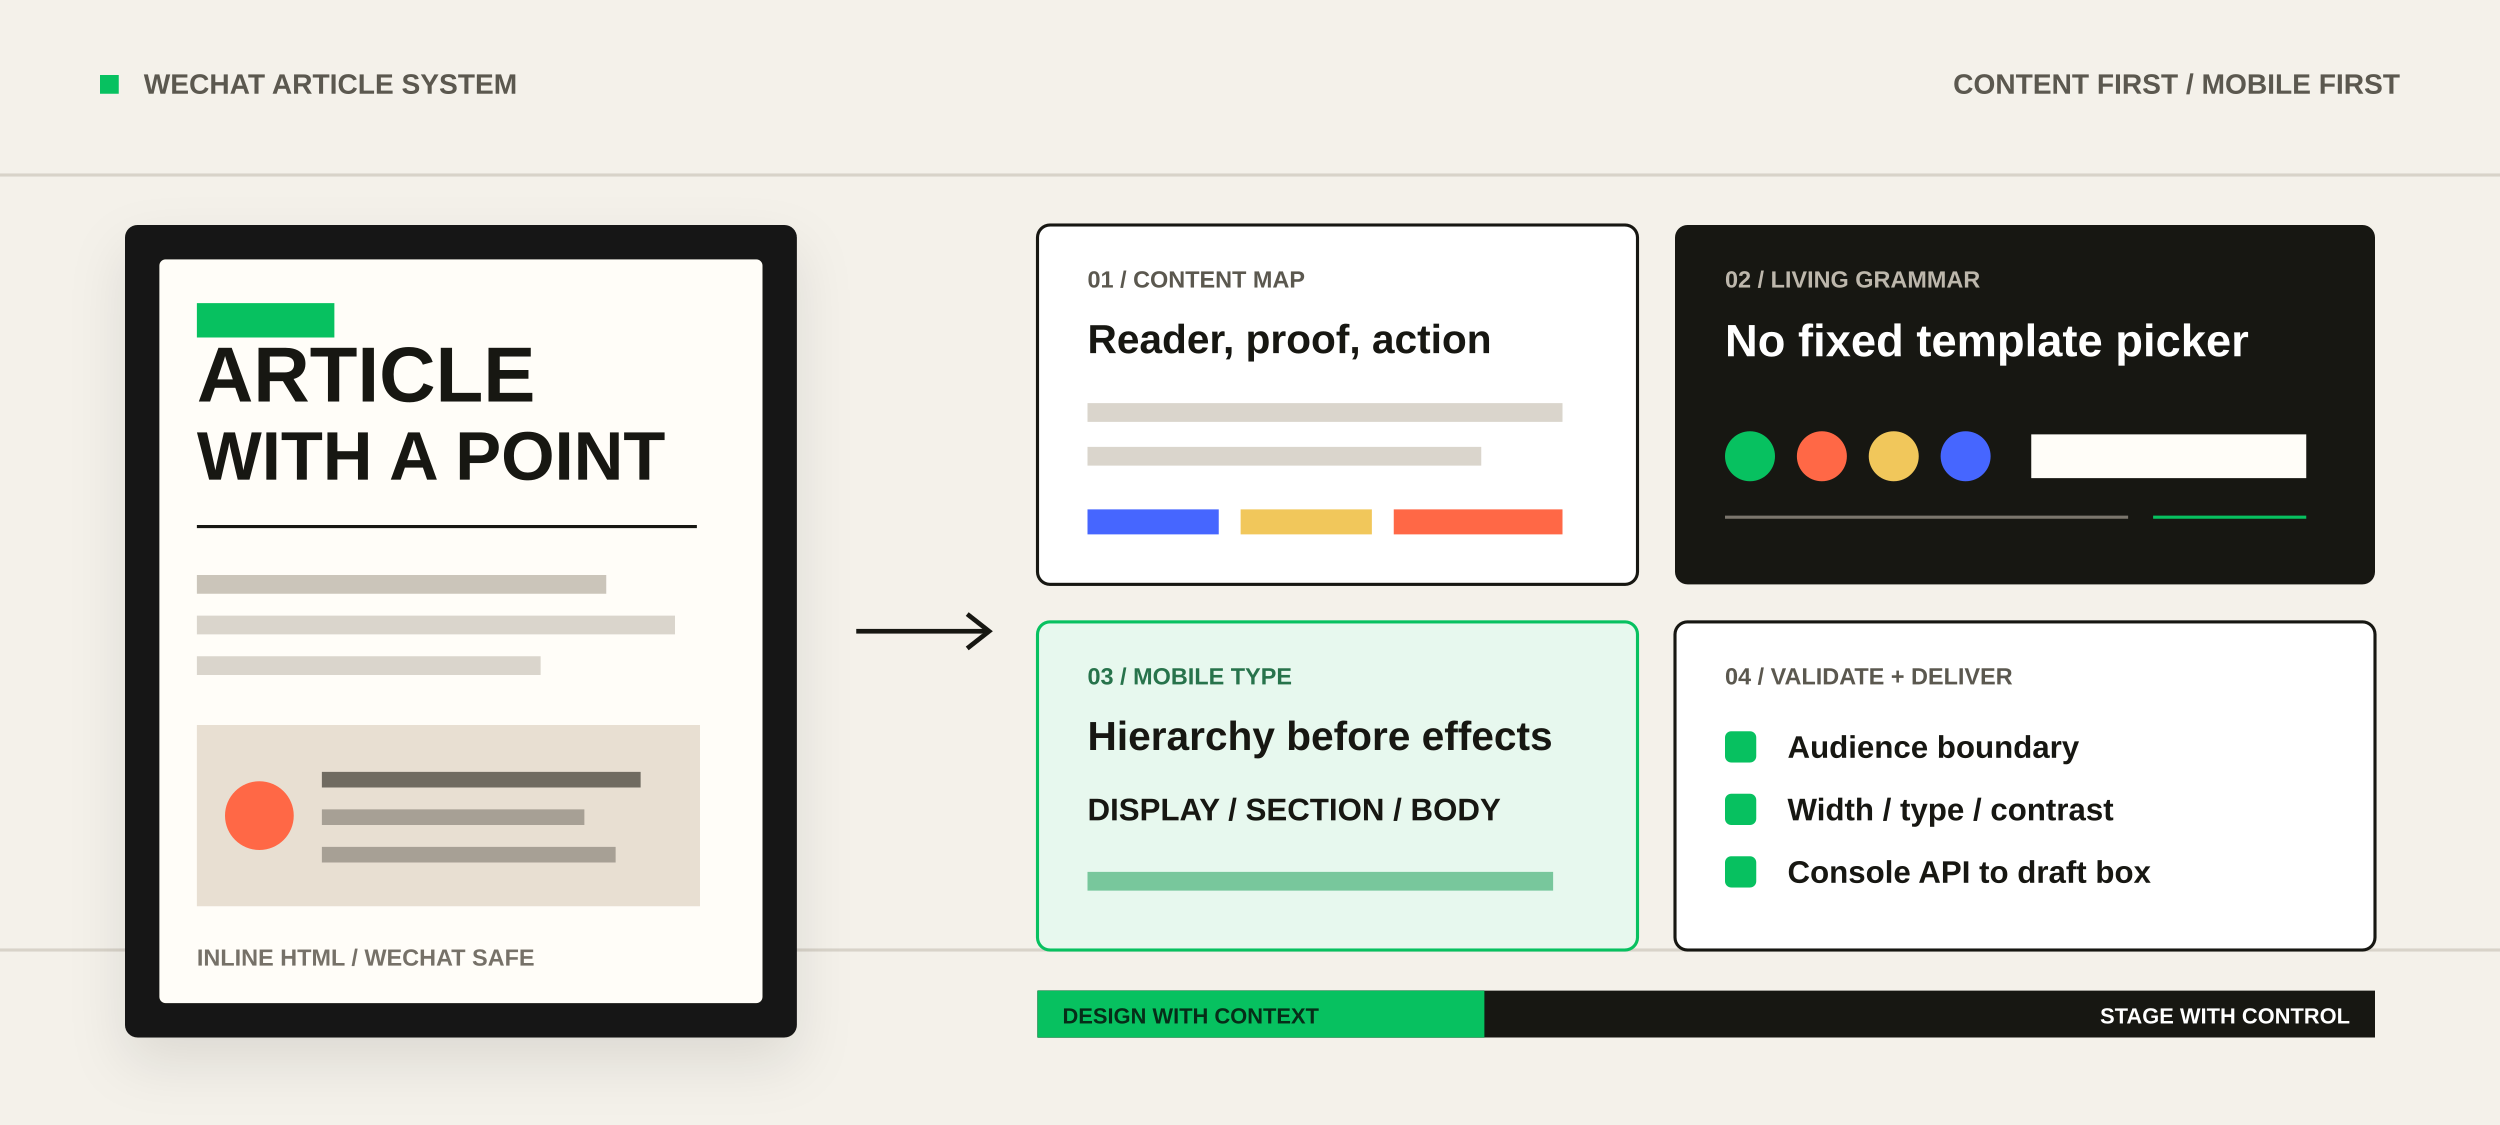
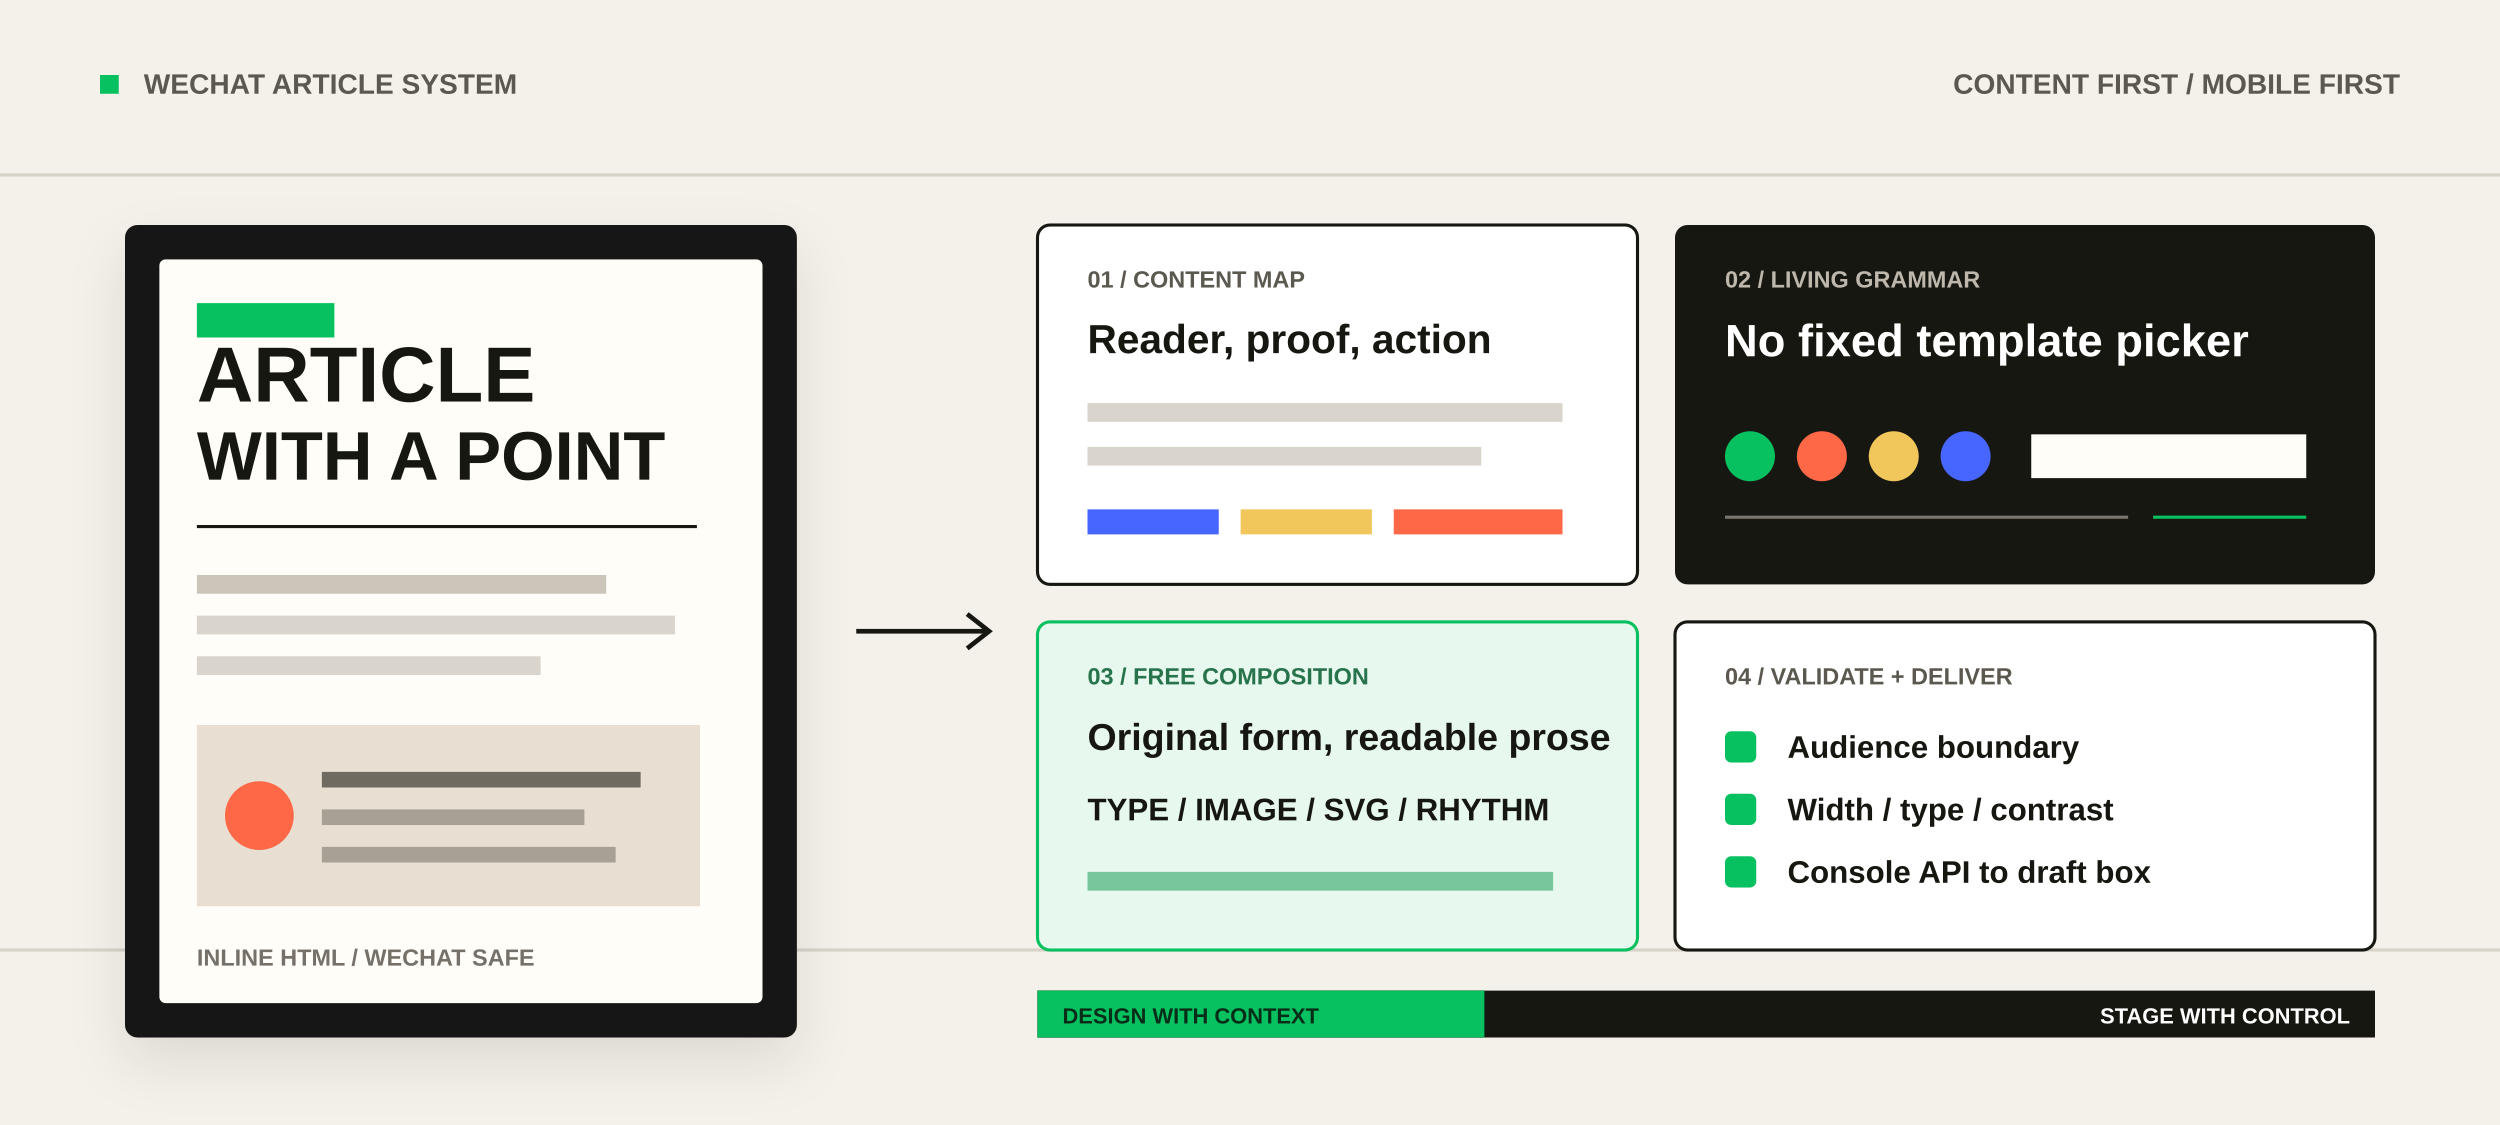
<svg xmlns="http://www.w3.org/2000/svg" width="1600" height="720" viewBox="0 0 1600 720" role="img" aria-labelledby="title desc">
  <defs>
    <filter id="shadow" x="-20%" y="-20%" width="140%" height="140%">
      <feDropShadow dx="0" dy="16" stdDeviation="18" flood-color="#171712" flood-opacity="0.10" />
    </filter>
  </defs>
  <rect width="1600" height="720" fill="#F4F1EA" />
  <path d="M0 112H1600M0 608H1600" stroke="#D8D3C9" stroke-width="2" />
  <rect x="64" y="48" width="12" height="12" fill="#07C160" />
  <text x="92" y="60" fill="#5B584F" font-family="Arial, sans-serif" font-size="18" font-weight="700">WECHAT ARTICLE SYSTEM</text>
  <text x="1536" y="60" fill="#5B584F" font-family="Arial, sans-serif" font-size="18" font-weight="700" text-anchor="end">CONTENT FIRST / MOBILE FIRST</text>
  <g filter="url(#shadow)">
    <rect x="80" y="144" width="430" height="520" rx="8" fill="#171712" />
    <rect x="102" y="166" width="386" height="476" rx="4" fill="#FFFDF8" />
  </g>
  <rect x="126" y="194" width="88" height="22" fill="#07C160" />
  <text x="126" y="257" fill="#171712" font-family="Arial, sans-serif" font-size="50" font-weight="800">ARTICLE</text>
  <text x="126" y="307" fill="#171712" font-family="Arial, sans-serif" font-size="44" font-weight="800">WITH A POINT</text>
  <rect x="126" y="336" width="320" height="2" fill="#171712" />
  <rect x="126" y="368" width="262" height="12" fill="#CBC5BA" />
  <rect x="126" y="394" width="306" height="12" fill="#DAD5CC" />
  <rect x="126" y="420" width="220" height="12" fill="#DAD5CC" />
  <rect x="126" y="464" width="322" height="116" fill="#E8DFD2" />
  <circle cx="166" cy="522" r="22" fill="#FF6846" />
  <rect x="206" y="494" width="204" height="10" fill="#706B61" />
  <rect x="206" y="518" width="168" height="10" fill="#A7A095" />
  <rect x="206" y="542" width="188" height="10" fill="#A7A095" />
  <text x="126" y="618" fill="#767168" font-family="Arial, sans-serif" font-size="15" font-weight="700">INLINE HTML / WECHAT SAFE</text>
  <path d="M548 404H632" stroke="#171712" stroke-width="3" />
  <path d="M619 393L633 404 619 415" fill="none" stroke="#171712" stroke-width="3" />
  <g>
    <rect x="664" y="144" width="384" height="230" rx="8" fill="#FFFFFF" stroke="#171712" stroke-width="2" />
    <text x="696" y="184" fill="#5B584F" font-family="Arial, sans-serif" font-size="15" font-weight="700">01 / CONTENT MAP</text>
    <text x="696" y="226" fill="#171712" font-family="Arial, sans-serif" font-size="26" font-weight="800">Reader, proof, action</text>
    <rect x="696" y="258" width="304" height="12" fill="#DAD5CC" />
    <rect x="696" y="286" width="252" height="12" fill="#DAD5CC" />
    <rect x="696" y="326" width="84" height="16" fill="#4666FF" />
    <rect x="794" y="326" width="84" height="16" fill="#F1C75B" />
    <rect x="892" y="326" width="108" height="16" fill="#FF6846" />
  </g>
  <g>
    <rect x="1072" y="144" width="448" height="230" rx="8" fill="#171712" />
    <text x="1104" y="184" fill="#BDB7AC" font-family="Arial, sans-serif" font-size="15" font-weight="700">02 / LIVING GRAMMAR</text>
    <text x="1104" y="228" fill="#FFFFFF" font-family="Arial, sans-serif" font-size="29" font-weight="800">No fixed template picker</text>
    <circle cx="1120" cy="292" r="16" fill="#07C160" />
    <circle cx="1166" cy="292" r="16" fill="#FF6846" />
    <circle cx="1212" cy="292" r="16" fill="#F1C75B" />
    <circle cx="1258" cy="292" r="16" fill="#4666FF" />
    <rect x="1300" y="278" width="176" height="28" fill="#FFFDF8" />
    <rect x="1104" y="330" width="258" height="2" fill="#7B766D" />
    <rect x="1378" y="330" width="98" height="2" fill="#07C160" />
  </g>
  <g>
    <rect x="664" y="398" width="384" height="210" rx="8" fill="#E7F8EE" stroke="#07C160" stroke-width="2" />
-     <text x="696" y="438" fill="#27734B" font-family="Arial, sans-serif" font-size="15" font-weight="700">03 / MOBILE TYPE</text>
-     <text x="696" y="480" fill="#171712" font-family="Arial, sans-serif" font-size="26" font-weight="800">Hierarchy before effects</text>
-     <text x="696" y="525" fill="#171712" font-family="Arial, sans-serif" font-size="20" font-weight="700">DISPLAY  /  SECTION  /  BODY</text>
+     <text x="696" y="438" fill="#27734B" font-family="Arial, sans-serif" font-size="15" font-weight="700">03 / FREE COMPOSITION</text>
+     <text x="696" y="480" fill="#171712" font-family="Arial, sans-serif" font-size="24" font-weight="800">Original form, readable prose</text>
+     <text x="696" y="525" fill="#171712" font-family="Arial, sans-serif" font-size="20" font-weight="700">TYPE  /  IMAGE  /  SVG  /  RHYTHM</text>
    <rect x="696" y="558" width="298" height="12" fill="#78C79C" />
  </g>
  <g>
    <rect x="1072" y="398" width="448" height="210" rx="8" fill="#FFFFFF" stroke="#171712" stroke-width="2" />
    <text x="1104" y="438" fill="#5B584F" font-family="Arial, sans-serif" font-size="15" font-weight="700">04 / VALIDATE + DELIVER</text>
    <g fill="#07C160">
      <rect x="1104" y="468" width="20" height="20" rx="4" />
      <rect x="1104" y="508" width="20" height="20" rx="4" />
      <rect x="1104" y="548" width="20" height="20" rx="4" />
    </g>
    <g fill="#171712" font-family="Arial, sans-serif" font-size="20" font-weight="700">
      <text x="1144" y="485">Audience boundary</text>
      <text x="1144" y="525">Width / type / contrast</text>
      <text x="1144" y="565">Console API to draft box</text>
    </g>
  </g>
  <rect x="664" y="634" width="856" height="30" fill="#171712" />
  <rect x="664" y="634" width="286" height="30" fill="#07C160" />
  <text x="680" y="655" fill="#062D18" font-family="Arial, sans-serif" font-size="14" font-weight="800">DESIGN WITH CONTEXT</text>
  <text x="1504" y="655" fill="#FFFFFF" font-family="Arial, sans-serif" font-size="14" font-weight="800" text-anchor="end">STAGE WITH CONTROL</text>
</svg>
